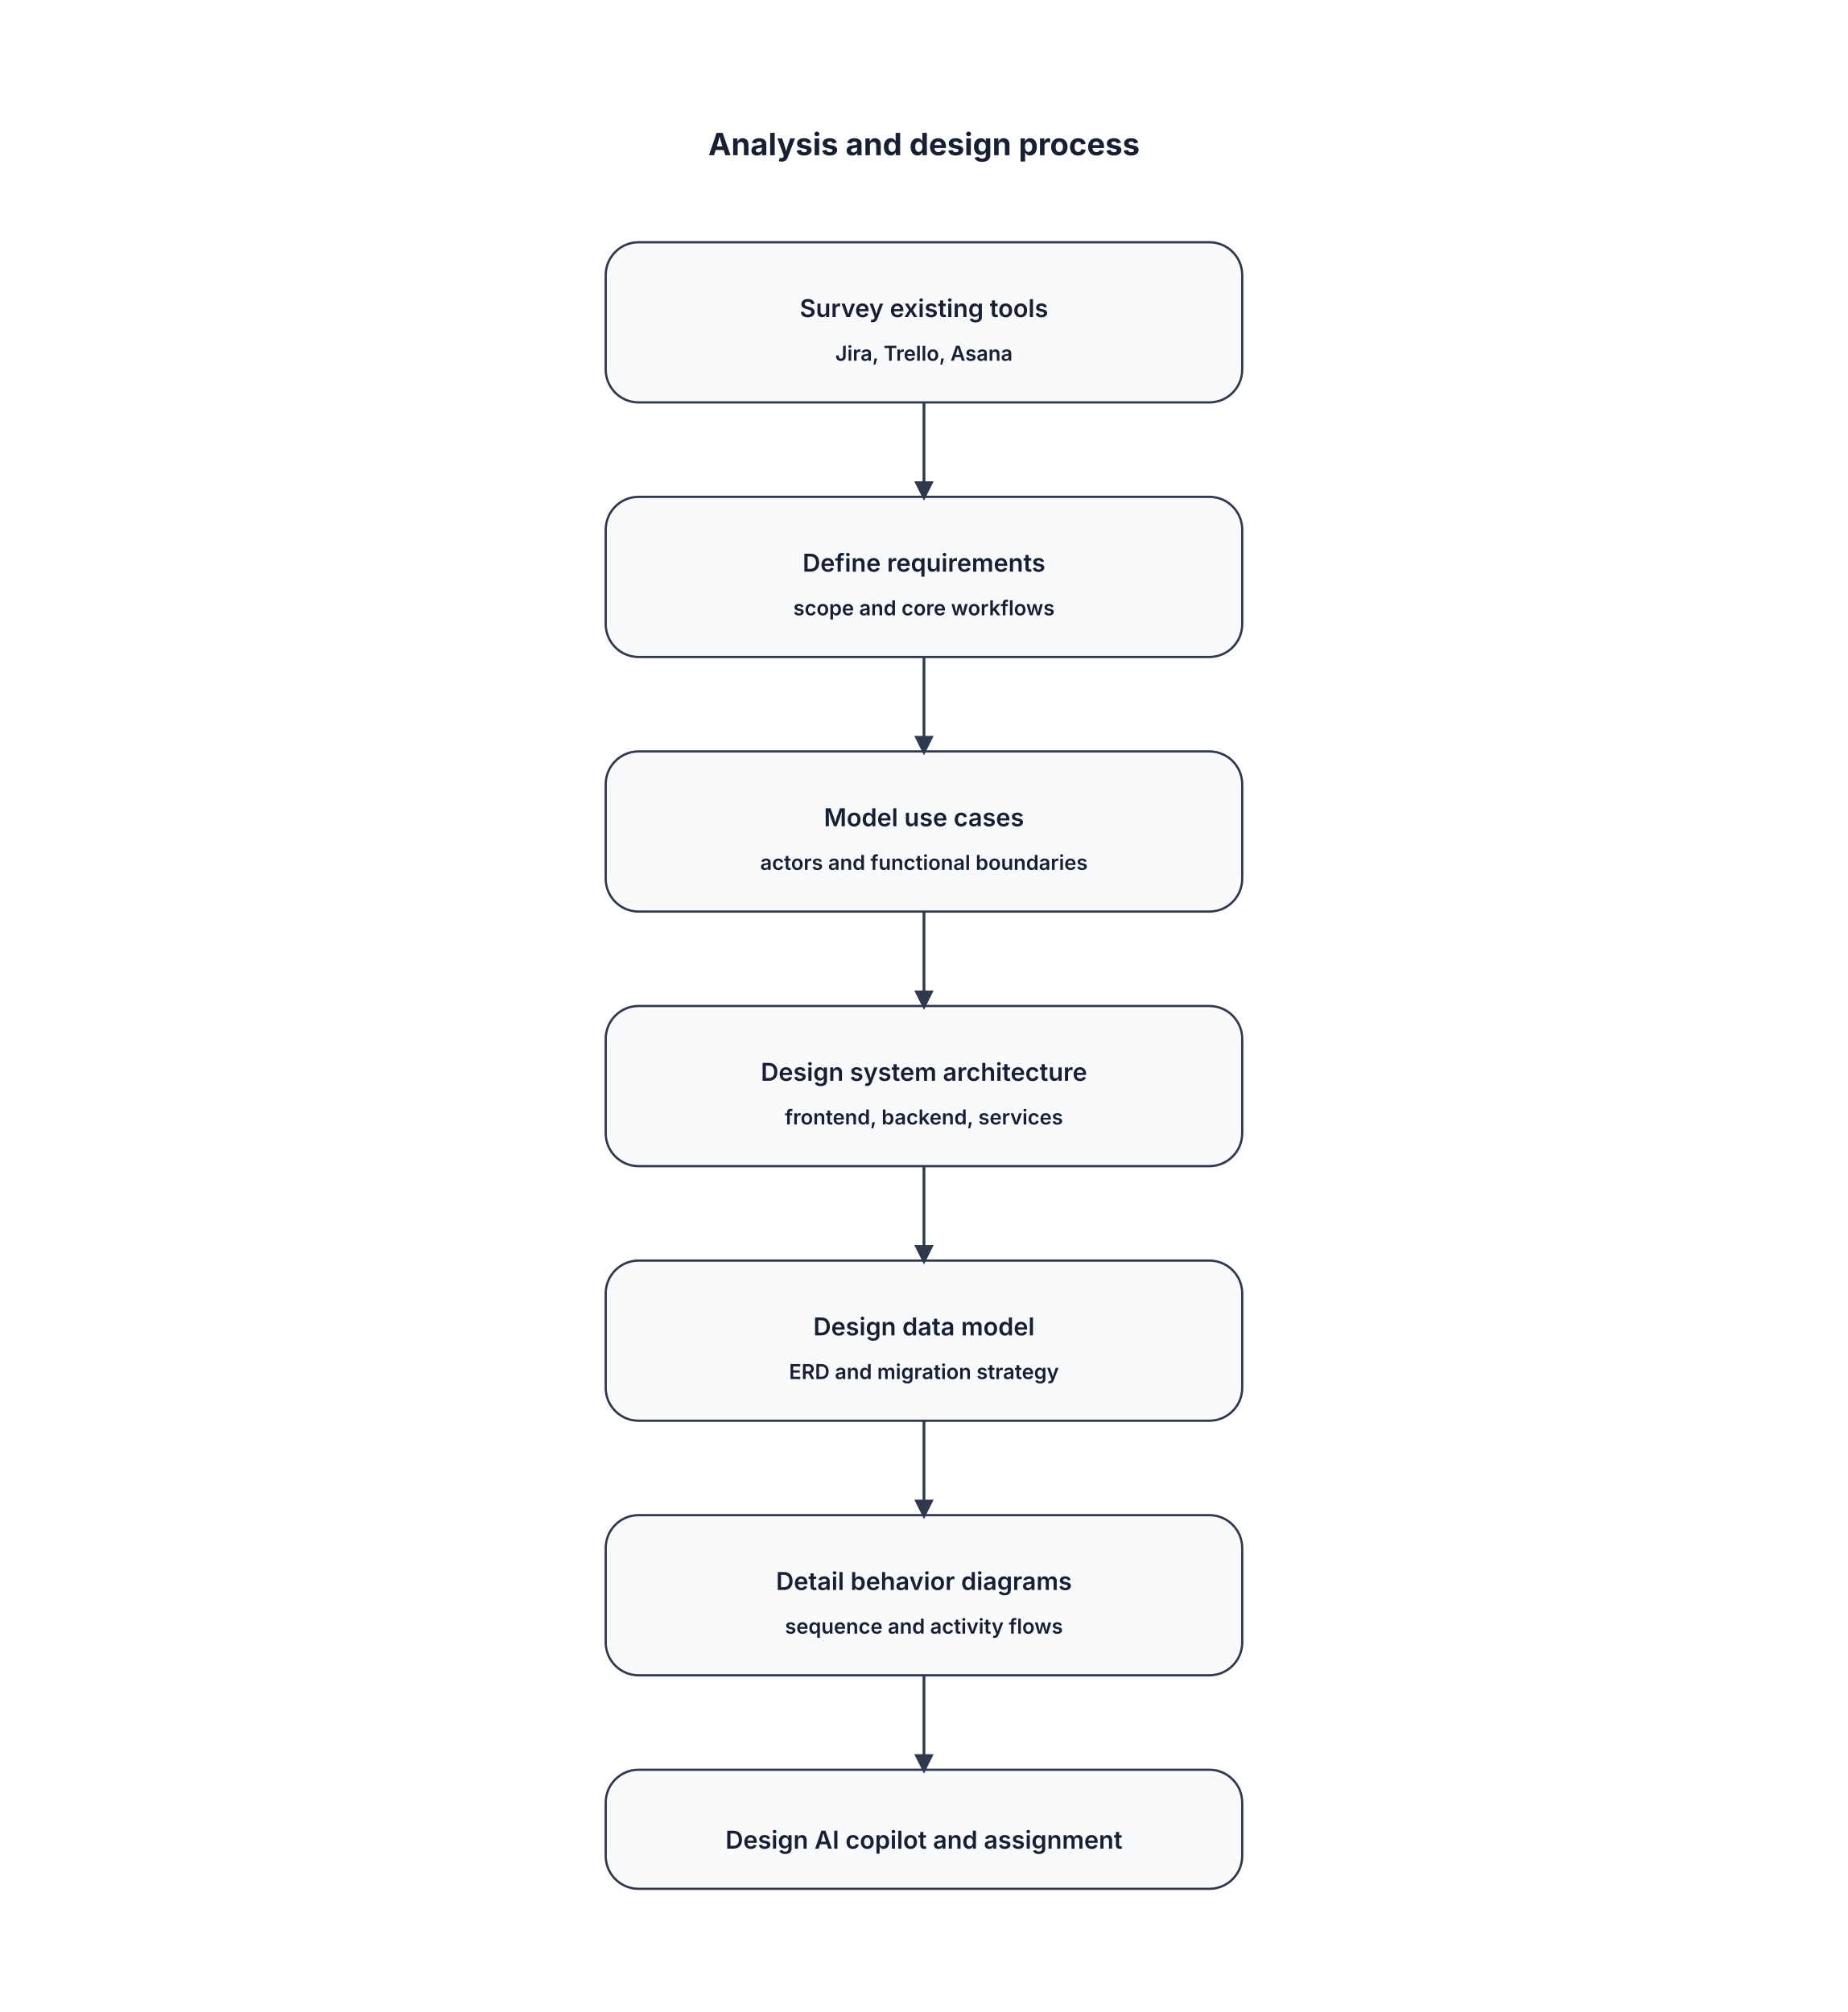
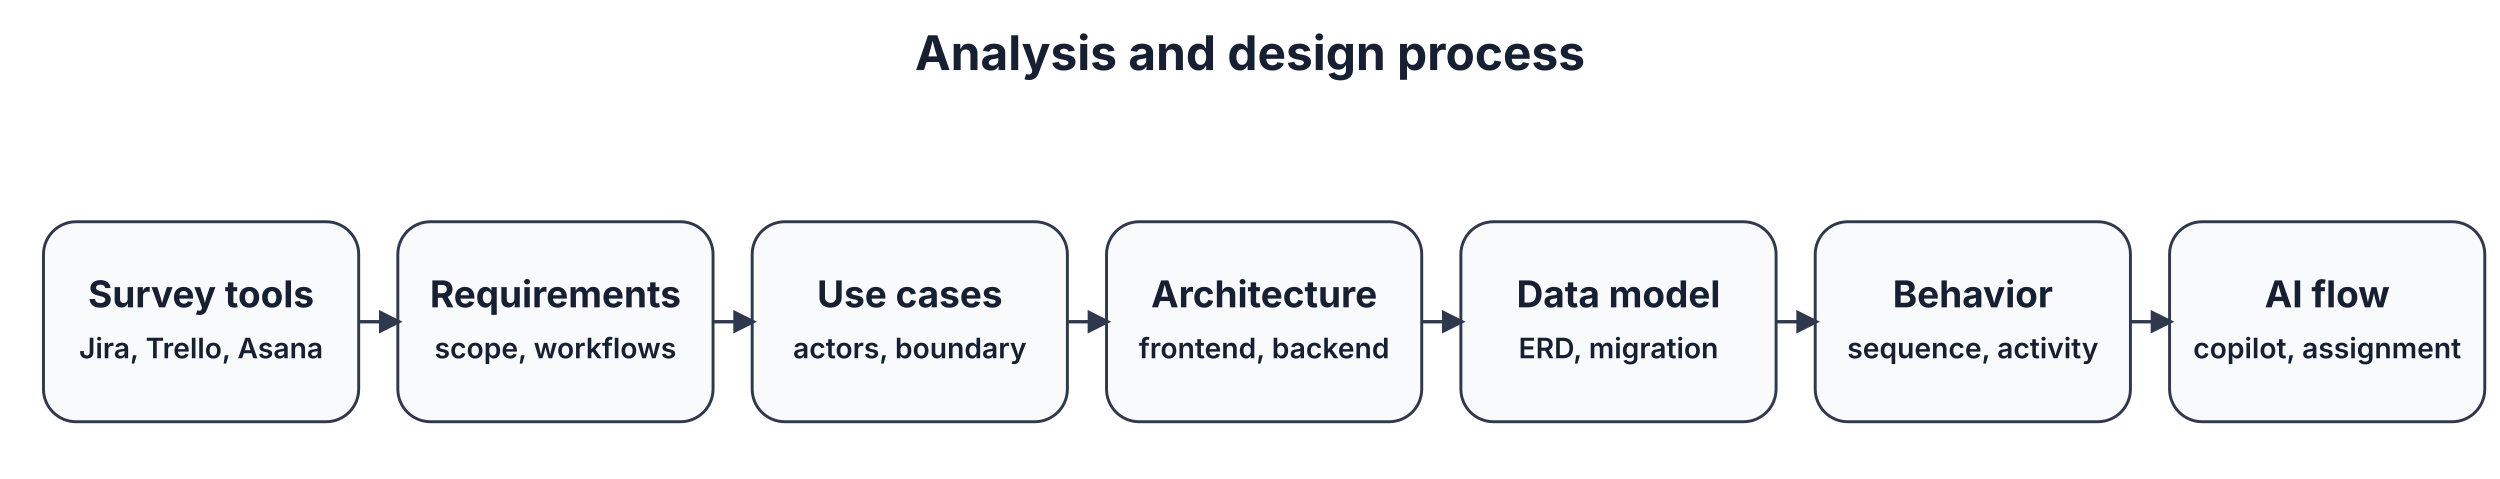
- <svg xmlns="http://www.w3.org/2000/svg" width="900" height="980" viewBox="0 0 900 980">
+ <svg xmlns="http://www.w3.org/2000/svg" width="1150" height="220" viewBox="0 24 1150 220">
  <style>
  text { font-family: Inter, Arial, sans-serif; fill: #172033; dominant-baseline: middle; }
  .canvas { fill: none; }
-   .zone { fill: #cfd5e2; stroke: #30384d; stroke-width: 1.4; rx: 22; }
-   .group { fill: #dfe4ee; stroke: #30384d; stroke-width: 1.2; rx: 18; }
-   .box { fill: #f8fafc; stroke: #30384d; stroke-width: 1.1; rx: 16; }
-   .muted { fill: #e6eaf2; stroke: #667085; stroke-dasharray: 5 4; rx: 16; }
-   .label { font-size: 15px; font-weight: 700; }
-   .small { font-size: 12px; font-weight: 600; }
-   .tiny { font-size: 10px; font-weight: 600; }
-   .line { fill: none; stroke: #30384d; stroke-width: 1.35; marker-end: url(#arrow); }
-   .dash { fill: none; stroke: #697386; stroke-width: 1.25; stroke-dasharray: 5 4; marker-end: url(#arrow); }
+   .box { fill: #f8fafc; stroke: #30384d; stroke-width: 1.35; rx: 15; }
+   .label { font-size: 22px; font-weight: 700; }
+   .small { font-size: 17px; font-weight: 700; }
+   .tiny { font-size: 13px; font-weight: 600; }
+   .line { fill: none; stroke: #30384d; stroke-width: 1.55; marker-end: url(#arrow); }
</style>
  <defs>
    <marker id="arrow" viewBox="0 0 10 10" refX="8" refY="5" markerWidth="7" markerHeight="7" orient="auto-start-reverse">
      <path d="M 0 0 L 10 5 L 0 10 z" fill="#30384d" />
    </marker>
  </defs>
-   <rect class="canvas" x="28" y="28" width="844" height="924" rx="24" />
-   <text class="label" x="450" y="70" text-anchor="middle">Analysis and design process</text>
-   <rect class="box" x="295" y="118" width="310" height="78" rx="18" />
-   <text class="small" x="450" y="150" text-anchor="middle">Survey existing tools</text>
-   <text class="tiny" x="450" y="172" text-anchor="middle">Jira, Trello, Asana</text>
-   <rect class="box" x="295" y="242" width="310" height="78" rx="18" />
-   <text class="small" x="450" y="274" text-anchor="middle">Define requirements</text>
-   <text class="tiny" x="450" y="296" text-anchor="middle">scope and core workflows</text>
-   <rect class="box" x="295" y="366" width="310" height="78" rx="18" />
-   <text class="small" x="450" y="398" text-anchor="middle">Model use cases</text>
-   <text class="tiny" x="450" y="420" text-anchor="middle">actors and functional boundaries</text>
-   <rect class="box" x="295" y="490" width="310" height="78" rx="18" />
-   <text class="small" x="450" y="522" text-anchor="middle">Design system architecture</text>
-   <text class="tiny" x="450" y="544" text-anchor="middle">frontend, backend, services</text>
-   <rect class="box" x="295" y="614" width="310" height="78" rx="18" />
-   <text class="small" x="450" y="646" text-anchor="middle">Design data model</text>
-   <text class="tiny" x="450" y="668" text-anchor="middle">ERD and migration strategy</text>
-   <rect class="box" x="295" y="738" width="310" height="78" rx="18" />
-   <text class="small" x="450" y="770" text-anchor="middle">Detail behavior diagrams</text>
-   <text class="tiny" x="450" y="792" text-anchor="middle">sequence and activity flows</text>
-   <rect class="box" x="295" y="862" width="310" height="58" rx="18" />
-   <text class="small" x="450" y="896" text-anchor="middle">Design AI copilot and assignment</text>
-   <path class="line" d="M450 196 L450 242" />
-   <path class="line" d="M450 320 L450 366" />
-   <path class="line" d="M450 444 L450 490" />
-   <path class="line" d="M450 568 L450 614" />
-   <path class="line" d="M450 692 L450 738" />
-   <path class="line" d="M450 816 L450 862" />
+   <rect class="canvas" x="16" y="18" width="1118" height="270" rx="24" />
+   <text class="label" x="575" y="48" text-anchor="middle">Analysis and design process</text>
+   <rect class="box" x="20" y="126" width="145" height="92" rx="16" />
+   <text class="small" x="92.5" y="159" text-anchor="middle">Survey tools</text>
+   <text class="tiny" x="92.5" y="184" text-anchor="middle">Jira, Trello, Asana</text>
+   <rect class="box" x="183" y="126" width="145" height="92" rx="16" />
+   <text class="small" x="255.5" y="159" text-anchor="middle">Requirements</text>
+   <text class="tiny" x="255.5" y="184" text-anchor="middle">scope, workflows</text>
+   <rect class="box" x="346" y="126" width="145" height="92" rx="16" />
+   <text class="small" x="418.5" y="159" text-anchor="middle">Use cases</text>
+   <text class="tiny" x="418.5" y="184" text-anchor="middle">actors, boundary</text>
+   <rect class="box" x="509" y="126" width="145" height="92" rx="16" />
+   <text class="small" x="581.5" y="159" text-anchor="middle">Architecture</text>
+   <text class="tiny" x="581.5" y="184" text-anchor="middle">frontend, backend</text>
+   <rect class="box" x="672" y="126" width="145" height="92" rx="16" />
+   <text class="small" x="744.5" y="159" text-anchor="middle">Data model</text>
+   <text class="tiny" x="744.5" y="184" text-anchor="middle">ERD, migration</text>
+   <rect class="box" x="835" y="126" width="145" height="92" rx="16" />
+   <text class="small" x="907.5" y="159" text-anchor="middle">Behavior</text>
+   <text class="tiny" x="907.5" y="184" text-anchor="middle">sequence, activity</text>
+   <rect class="box" x="998" y="126" width="145" height="92" rx="16" />
+   <text class="small" x="1070.5" y="159" text-anchor="middle">AI flow</text>
+   <text class="tiny" x="1070.5" y="184" text-anchor="middle">copilot, assignment</text>
+   <path class="line" d="M165 172 L183 172" />
+   <path class="line" d="M328 172 L346 172" />
+   <path class="line" d="M491 172 L509 172" />
+   <path class="line" d="M654 172 L672 172" />
+   <path class="line" d="M817 172 L835 172" />
+   <path class="line" d="M980 172 L998 172" />
</svg>
